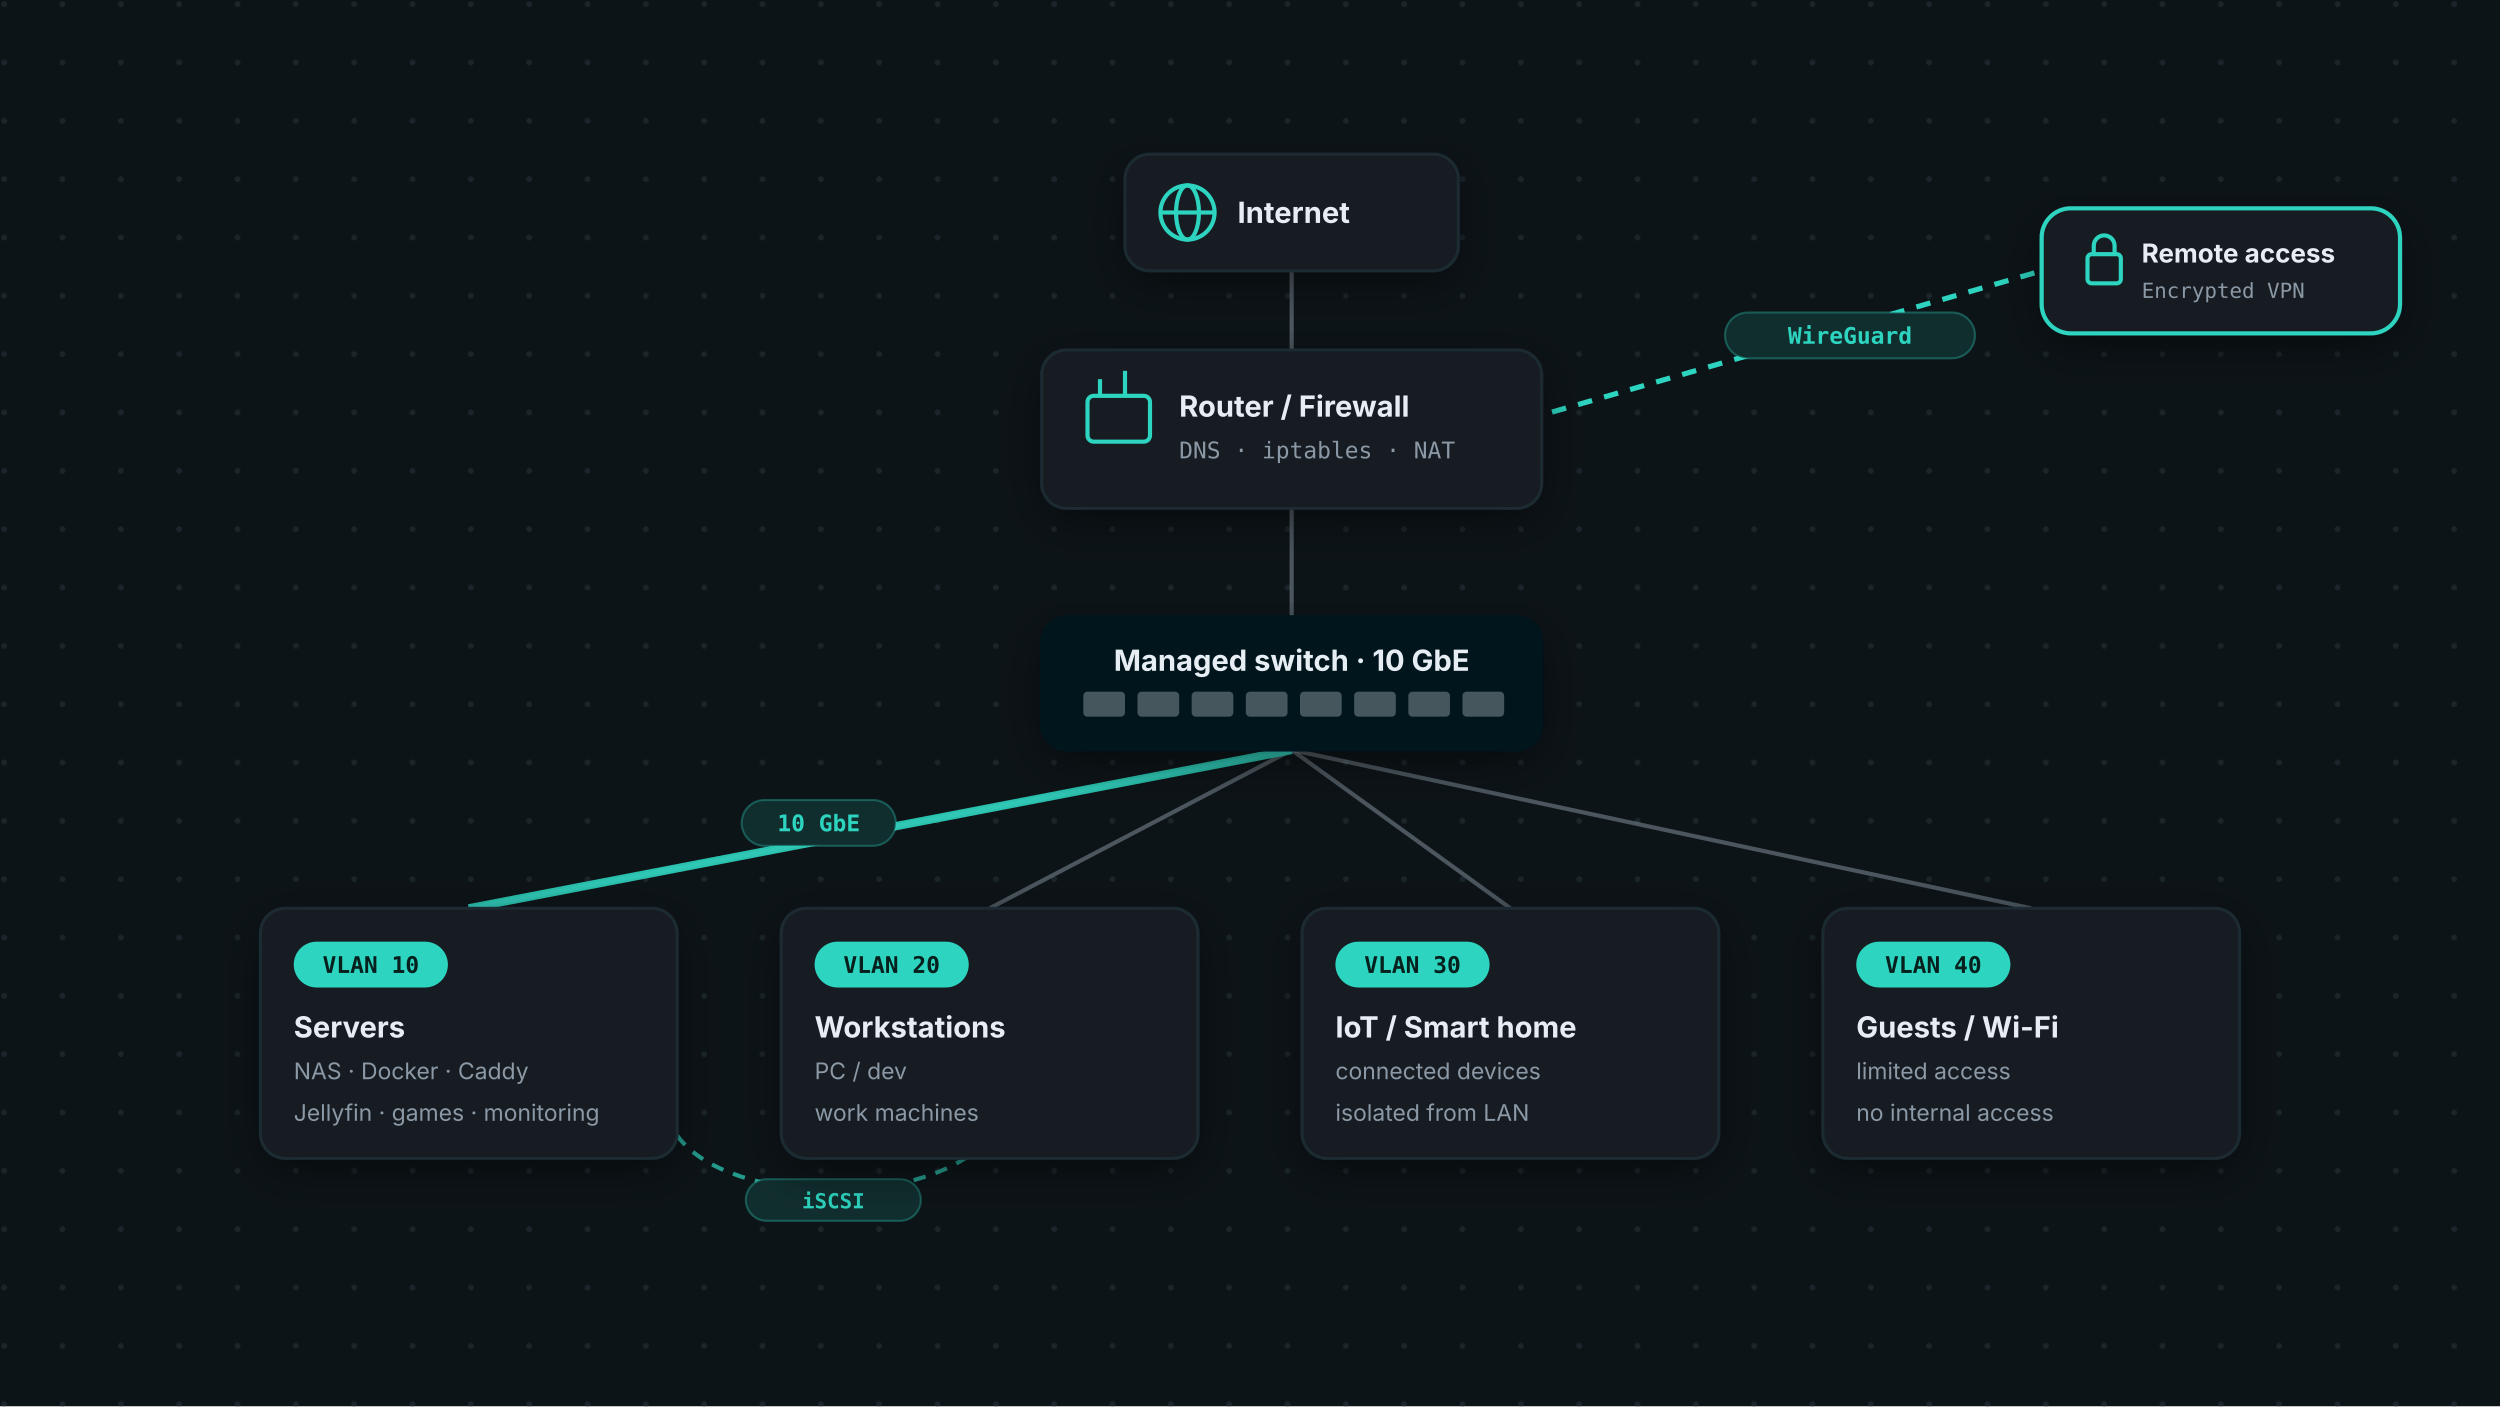
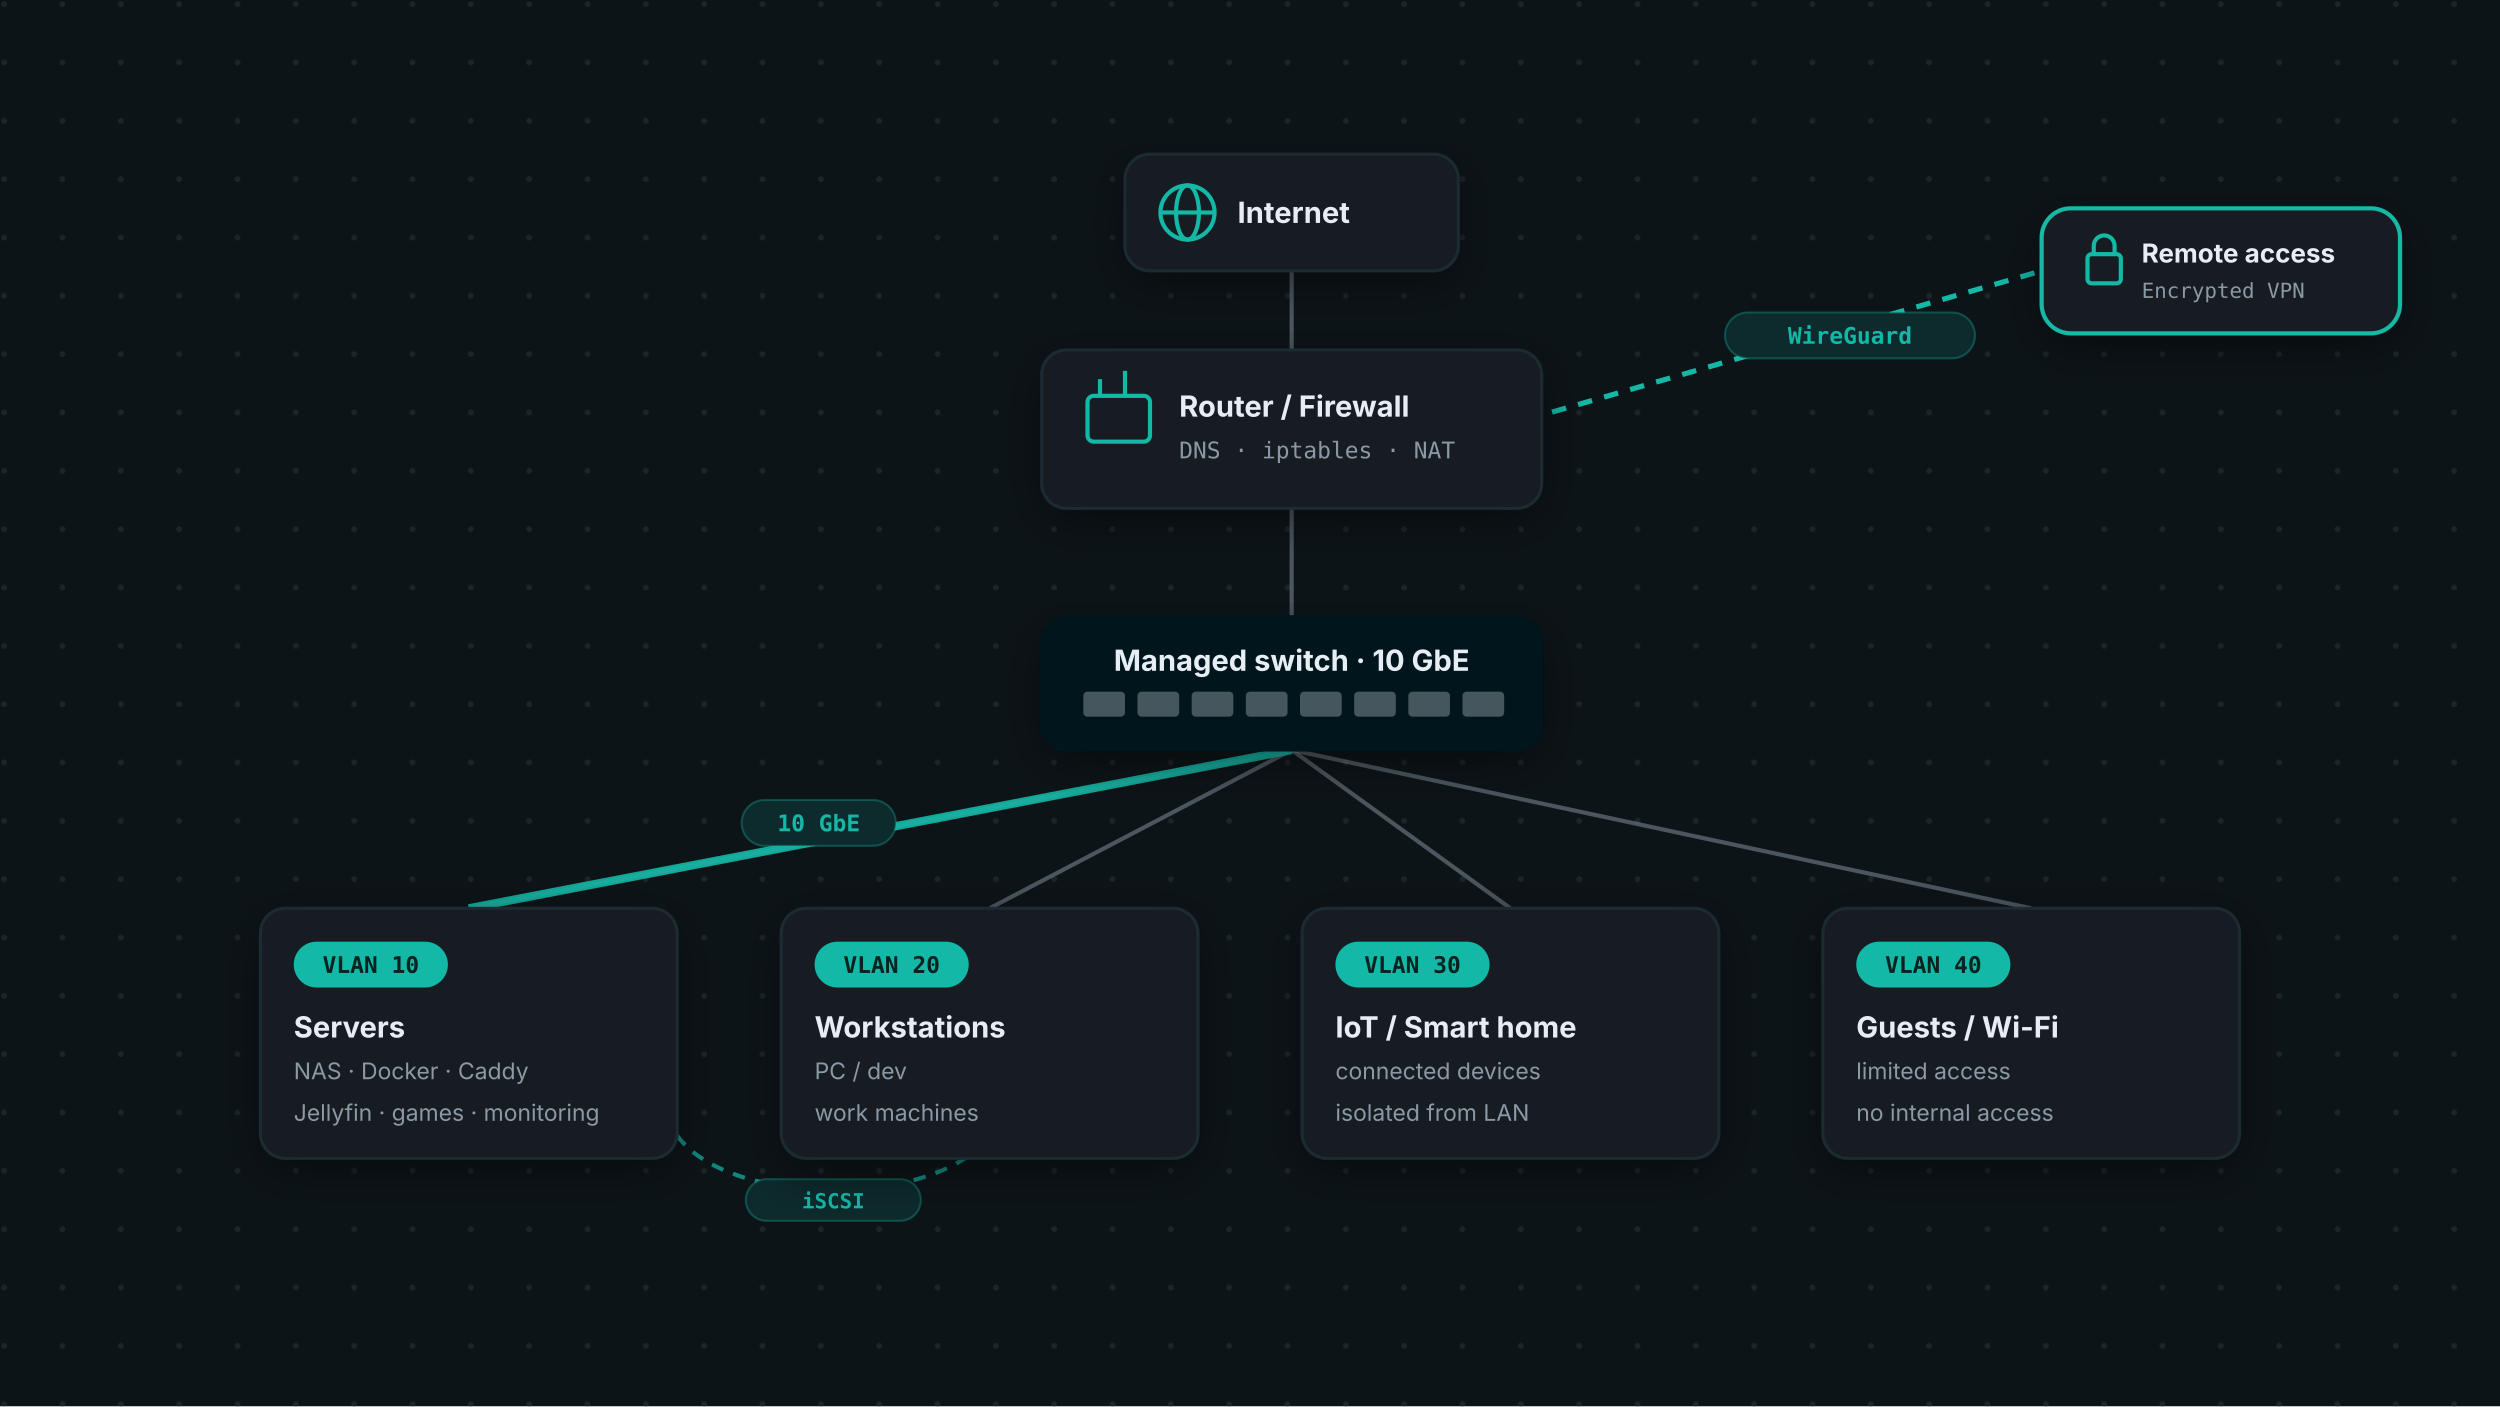
<svg xmlns="http://www.w3.org/2000/svg" width="1200" height="675" viewBox="0 0 1200 675" font-family="'Inter', system-ui, -apple-system, 'Segoe UI', Arial, sans-serif">
  <defs>
    <pattern id="reseau-dark-en-dots" width="28" height="28" patternUnits="userSpaceOnUse">
      <circle cx="2" cy="2" r="1.4" fill="#1f2a30" fill-opacity="0.8" />
    </pattern>
    <filter id="reseau-dark-en-sh" x="-20%" y="-20%" width="140%" height="160%">
      <feDropShadow dx="0" dy="6" stdDeviation="11" flood-color="#000000" flood-opacity="0.45" />
    </filter>
  </defs>
  <rect width="1200" height="675" fill="#0d1418" />
  <rect width="1200" height="675" fill="url(#reseau-dark-en-dots)" />
  <g stroke="#8b98a5" stroke-opacity="0.5" stroke-width="2" fill="none">
    <path d="M620 130 L620 168" />
    <path d="M620 244 L620 296" />
    <path d="M620 360 L225 436" />
    <path d="M620 360 L475 436" />
    <path d="M620 360 L725 436" />
    <path d="M620 360 L975 436" />
  </g>
-   <path d="M620 360 L225 436" stroke="#2dd4bf" stroke-width="4" fill="none" opacity="0.9" />
+   <path d="M620 360 L225 436" stroke="#14b8a6" stroke-width="4" fill="none" opacity="0.9" />
  <rect x="356" y="384" width="74" height="22" rx="11" fill="#0d1418" />
-   <rect x="356" y="384" width="74" height="22" rx="11" fill="#2dd4bf" fill-opacity="0.14" stroke="#2dd4bf" stroke-opacity="0.32" />
-   <text x="393" y="399" font-size="11" fill="#2dd4bf" font-weight="bold" font-family="'JetBrains Mono', ui-monospace, SFMono-Regular, Menlo, Consolas, monospace" text-anchor="middle">10 GbE</text>
-   <path d="M720 205 L980 130" stroke="#2dd4bf" stroke-width="2.5" stroke-dasharray="7 6" fill="none" />
+   <rect x="356" y="384" width="74" height="22" rx="11" fill="#14b8a6" fill-opacity="0.14" stroke="#14b8a6" stroke-opacity="0.32" />
+   <text x="393" y="399" font-size="11" fill="#14b8a6" font-weight="bold" font-family="'JetBrains Mono', ui-monospace, SFMono-Regular, Menlo, Consolas, monospace" text-anchor="middle">10 GbE</text>
+   <path d="M720 205 L980 130" stroke="#14b8a6" stroke-width="2.5" stroke-dasharray="7 6" fill="none" />
  <rect x="828" y="150" width="120" height="22" rx="11" fill="#0d1418" />
-   <rect x="828" y="150" width="120" height="22" rx="11" fill="#2dd4bf" fill-opacity="0.14" stroke="#2dd4bf" stroke-opacity="0.32" />
-   <text x="888" y="165" font-size="11" fill="#2dd4bf" font-weight="bold" font-family="'JetBrains Mono', ui-monospace, SFMono-Regular, Menlo, Consolas, monospace" text-anchor="middle">WireGuard</text>
-   <path d="M325 545 C 350 580, 450 580, 475 545" stroke="#2dd4bf" stroke-width="2" stroke-dasharray="6 5" fill="none" opacity="0.7" />
+   <rect x="828" y="150" width="120" height="22" rx="11" fill="#14b8a6" fill-opacity="0.14" stroke="#14b8a6" stroke-opacity="0.32" />
+   <text x="888" y="165" font-size="11" fill="#14b8a6" font-weight="bold" font-family="'JetBrains Mono', ui-monospace, SFMono-Regular, Menlo, Consolas, monospace" text-anchor="middle">WireGuard</text>
+   <path d="M325 545 C 350 580, 450 580, 475 545" stroke="#14b8a6" stroke-width="2" stroke-dasharray="6 5" fill="none" opacity="0.7" />
  <rect x="358" y="566" width="84" height="20" rx="10" fill="#0d1418" />
-   <rect x="358" y="566" width="84" height="20" rx="10" fill="#2dd4bf" fill-opacity="0.14" stroke="#2dd4bf" stroke-opacity="0.32" />
-   <text x="400" y="580" font-size="10" fill="#2dd4bf" font-weight="bold" font-family="'JetBrains Mono', ui-monospace, SFMono-Regular, Menlo, Consolas, monospace" text-anchor="middle">iSCSI</text>
+   <rect x="358" y="566" width="84" height="20" rx="10" fill="#14b8a6" fill-opacity="0.14" stroke="#14b8a6" stroke-opacity="0.32" />
+   <text x="400" y="580" font-size="10" fill="#14b8a6" font-weight="bold" font-family="'JetBrains Mono', ui-monospace, SFMono-Regular, Menlo, Consolas, monospace" text-anchor="middle">iSCSI</text>
  <g filter="url(#reseau-dark-en-sh)">
    <rect x="540" y="74" width="160" height="56" rx="12" fill="#121c20" stroke="#1f2a30" stroke-width="1.5" />
  </g>
-   <g stroke="#2dd4bf" stroke-width="2" fill="none">
+   <g stroke="#14b8a6" stroke-width="2" fill="none">
    <circle cx="570" cy="102" r="13" />
    <ellipse cx="570" cy="102" rx="5.5" ry="13" />
    <line x1="557" y1="102" x2="583" y2="102" />
  </g>
  <text x="594" y="107" font-size="14" fill="#e6edf3" font-weight="bold" font-family="'Inter', system-ui, -apple-system, 'Segoe UI', Arial, sans-serif">Internet</text>
  <g filter="url(#reseau-dark-en-sh)">
    <rect x="500" y="168" width="240" height="76" rx="12" fill="#121c20" stroke="#1f2a30" stroke-width="1.5" />
  </g>
-   <g stroke="#2dd4bf" stroke-width="2" fill="none">
+   <g stroke="#14b8a6" stroke-width="2" fill="none">
    <rect x="522" y="190" width="30" height="22" rx="3" />
    <path d="M528 190 v-8 M540 190 v-12" />
  </g>
  <text x="566" y="200" font-size="14" fill="#e6edf3" font-weight="bold" font-family="'Inter', system-ui, -apple-system, 'Segoe UI', Arial, sans-serif">Router / Firewall</text>
  <text x="566" y="220" font-size="11" fill="#8b98a5" font-weight="normal" font-family="'JetBrains Mono', ui-monospace, SFMono-Regular, Menlo, Consolas, monospace">DNS · iptables · NAT</text>
  <g filter="url(#reseau-dark-en-sh)">
-     <rect x="980" y="100" width="172" height="60" rx="14" fill="#121c20" stroke="#2dd4bf" stroke-width="2" />
+     <rect x="980" y="100" width="172" height="60" rx="14" fill="#121c20" stroke="#14b8a6" stroke-width="2" />
  </g>
-   <g stroke="#2dd4bf" stroke-width="2" fill="none">
+   <g stroke="#14b8a6" stroke-width="2" fill="none">
    <rect x="1002" y="122" width="16" height="14" rx="2" />
    <path d="M1005 122 v-4 a5 5 0 0 1 10 0 v4" />
  </g>
  <text x="1028" y="126" font-size="12.5" fill="#e6edf3" font-weight="bold" font-family="'Inter', system-ui, -apple-system, 'Segoe UI', Arial, sans-serif">Remote access</text>
  <text x="1028" y="143" font-size="10" fill="#8b98a5" font-weight="normal" font-family="'JetBrains Mono', ui-monospace, SFMono-Regular, Menlo, Consolas, monospace">Encrypted VPN</text>
  <g filter="url(#reseau-dark-en-sh)">
    <rect x="500" y="296" width="240" height="64" rx="12" fill="#06121a" stroke="#06121a" stroke-width="1.5" />
  </g>
  <g fill="#e6edf3" fill-opacity="0.3">
    <rect x="520" y="332" width="20" height="12" rx="2" />
    <rect x="546" y="332" width="20" height="12" rx="2" />
    <rect x="572" y="332" width="20" height="12" rx="2" />
    <rect x="598" y="332" width="20" height="12" rx="2" />
    <rect x="624" y="332" width="20" height="12" rx="2" />
    <rect x="650" y="332" width="20" height="12" rx="2" />
    <rect x="676" y="332" width="20" height="12" rx="2" />
    <rect x="702" y="332" width="20" height="12" rx="2" />
  </g>
  <text x="620" y="322" font-size="14" fill="#e6edf3" font-weight="bold" font-family="'Inter', system-ui, -apple-system, 'Segoe UI', Arial, sans-serif" text-anchor="middle">Managed switch · 10 GbE</text>
  <g filter="url(#reseau-dark-en-sh)">
    <rect x="125" y="436" width="200" height="120" rx="12" fill="#121c20" stroke="#1f2a30" stroke-width="1.5" />
  </g>
-   <rect x="141" y="452" width="74" height="22" rx="11" fill="#2dd4bf" />
-   <text x="178" y="467" font-size="11" fill="#06201d" font-weight="bold" font-family="'JetBrains Mono', ui-monospace, SFMono-Regular, Menlo, Consolas, monospace" text-anchor="middle">VLAN 10</text>
+   <rect x="141" y="452" width="74" height="22" rx="11" fill="#14b8a6" />
+   <text x="178" y="467" font-size="11" fill="#07221f" font-weight="bold" font-family="'JetBrains Mono', ui-monospace, SFMono-Regular, Menlo, Consolas, monospace" text-anchor="middle">VLAN 10</text>
  <text x="141" y="498" font-size="14" fill="#e6edf3" font-weight="bold" font-family="'Inter', system-ui, -apple-system, 'Segoe UI', Arial, sans-serif">Servers</text>
  <text x="141" y="518" font-size="11" fill="#8b98a5" font-weight="normal" font-family="'Inter', system-ui, -apple-system, 'Segoe UI', Arial, sans-serif">NAS · Docker · Caddy</text>
  <text x="141" y="538" font-size="11" fill="#8b98a5" font-weight="normal" font-family="'Inter', system-ui, -apple-system, 'Segoe UI', Arial, sans-serif">Jellyfin · games · monitoring</text>
  <g filter="url(#reseau-dark-en-sh)">
    <rect x="375" y="436" width="200" height="120" rx="12" fill="#121c20" stroke="#1f2a30" stroke-width="1.5" />
  </g>
-   <rect x="391" y="452" width="74" height="22" rx="11" fill="#2dd4bf" />
-   <text x="428" y="467" font-size="11" fill="#06201d" font-weight="bold" font-family="'JetBrains Mono', ui-monospace, SFMono-Regular, Menlo, Consolas, monospace" text-anchor="middle">VLAN 20</text>
+   <rect x="391" y="452" width="74" height="22" rx="11" fill="#14b8a6" />
+   <text x="428" y="467" font-size="11" fill="#07221f" font-weight="bold" font-family="'JetBrains Mono', ui-monospace, SFMono-Regular, Menlo, Consolas, monospace" text-anchor="middle">VLAN 20</text>
  <text x="391" y="498" font-size="14" fill="#e6edf3" font-weight="bold" font-family="'Inter', system-ui, -apple-system, 'Segoe UI', Arial, sans-serif">Workstations</text>
  <text x="391" y="518" font-size="11" fill="#8b98a5" font-weight="normal" font-family="'Inter', system-ui, -apple-system, 'Segoe UI', Arial, sans-serif">PC / dev</text>
  <text x="391" y="538" font-size="11" fill="#8b98a5" font-weight="normal" font-family="'Inter', system-ui, -apple-system, 'Segoe UI', Arial, sans-serif">work machines</text>
  <g filter="url(#reseau-dark-en-sh)">
    <rect x="625" y="436" width="200" height="120" rx="12" fill="#121c20" stroke="#1f2a30" stroke-width="1.5" />
  </g>
-   <rect x="641" y="452" width="74" height="22" rx="11" fill="#2dd4bf" />
-   <text x="678" y="467" font-size="11" fill="#06201d" font-weight="bold" font-family="'JetBrains Mono', ui-monospace, SFMono-Regular, Menlo, Consolas, monospace" text-anchor="middle">VLAN 30</text>
+   <rect x="641" y="452" width="74" height="22" rx="11" fill="#14b8a6" />
+   <text x="678" y="467" font-size="11" fill="#07221f" font-weight="bold" font-family="'JetBrains Mono', ui-monospace, SFMono-Regular, Menlo, Consolas, monospace" text-anchor="middle">VLAN 30</text>
  <text x="641" y="498" font-size="14" fill="#e6edf3" font-weight="bold" font-family="'Inter', system-ui, -apple-system, 'Segoe UI', Arial, sans-serif">IoT / Smart home</text>
  <text x="641" y="518" font-size="11" fill="#8b98a5" font-weight="normal" font-family="'Inter', system-ui, -apple-system, 'Segoe UI', Arial, sans-serif">connected devices</text>
  <text x="641" y="538" font-size="11" fill="#8b98a5" font-weight="normal" font-family="'Inter', system-ui, -apple-system, 'Segoe UI', Arial, sans-serif">isolated from LAN</text>
  <g filter="url(#reseau-dark-en-sh)">
    <rect x="875" y="436" width="200" height="120" rx="12" fill="#121c20" stroke="#1f2a30" stroke-width="1.5" />
  </g>
-   <rect x="891" y="452" width="74" height="22" rx="11" fill="#2dd4bf" />
-   <text x="928" y="467" font-size="11" fill="#06201d" font-weight="bold" font-family="'JetBrains Mono', ui-monospace, SFMono-Regular, Menlo, Consolas, monospace" text-anchor="middle">VLAN 40</text>
+   <rect x="891" y="452" width="74" height="22" rx="11" fill="#14b8a6" />
+   <text x="928" y="467" font-size="11" fill="#07221f" font-weight="bold" font-family="'JetBrains Mono', ui-monospace, SFMono-Regular, Menlo, Consolas, monospace" text-anchor="middle">VLAN 40</text>
  <text x="891" y="498" font-size="14" fill="#e6edf3" font-weight="bold" font-family="'Inter', system-ui, -apple-system, 'Segoe UI', Arial, sans-serif">Guests / Wi-Fi</text>
  <text x="891" y="518" font-size="11" fill="#8b98a5" font-weight="normal" font-family="'Inter', system-ui, -apple-system, 'Segoe UI', Arial, sans-serif">limited access</text>
  <text x="891" y="538" font-size="11" fill="#8b98a5" font-weight="normal" font-family="'Inter', system-ui, -apple-system, 'Segoe UI', Arial, sans-serif">no internal access</text>
</svg>
